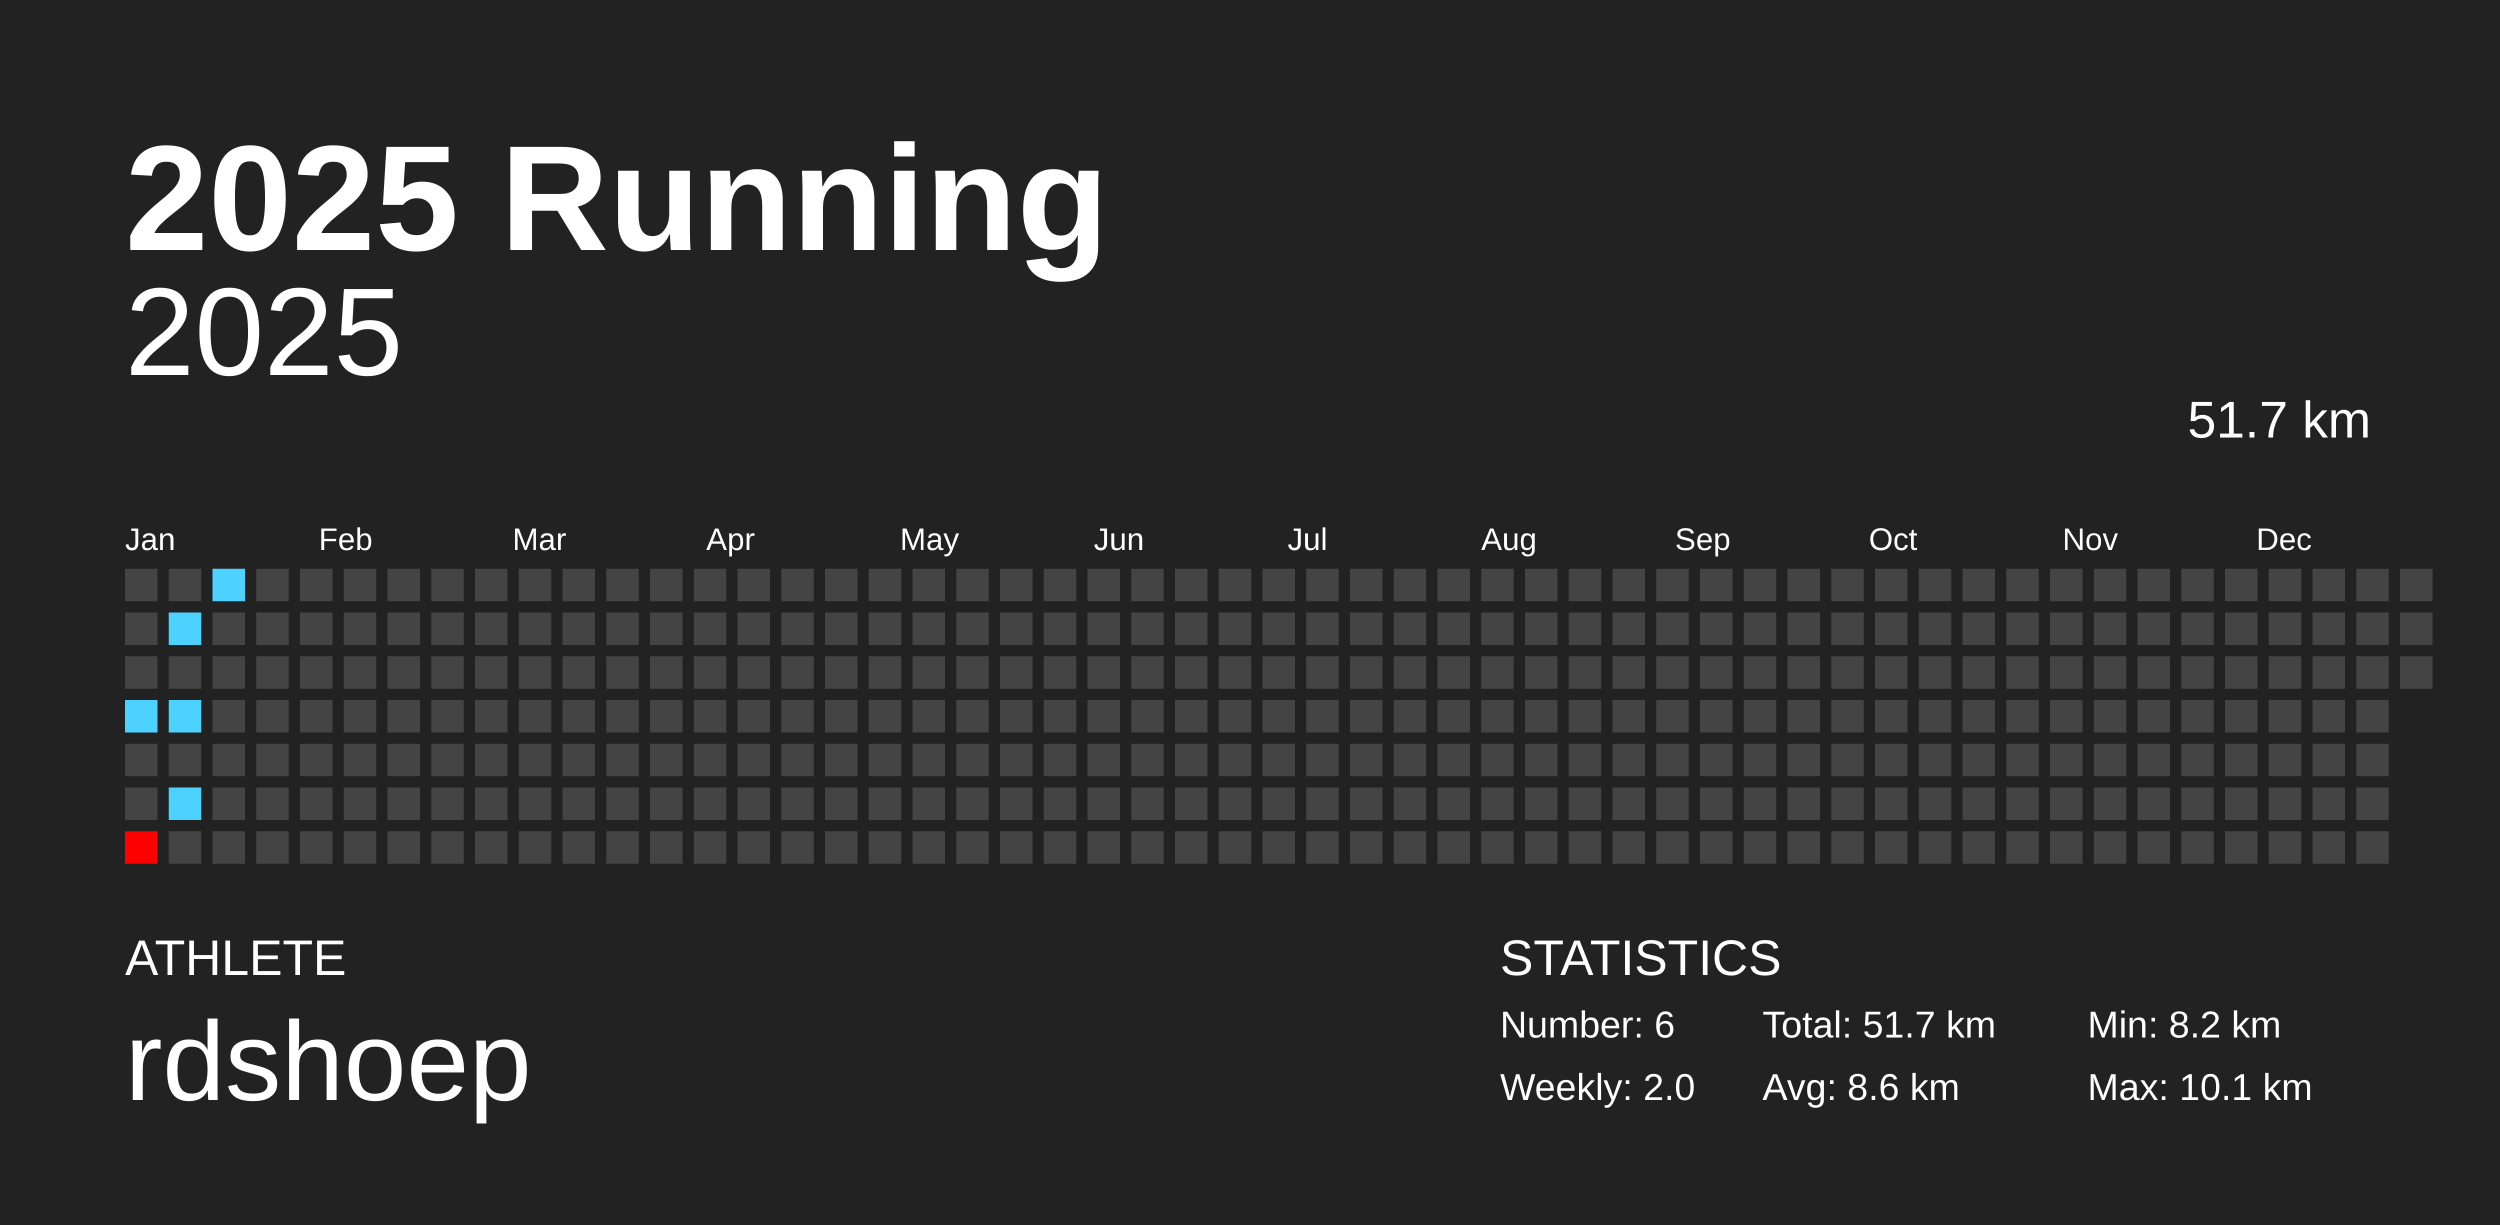
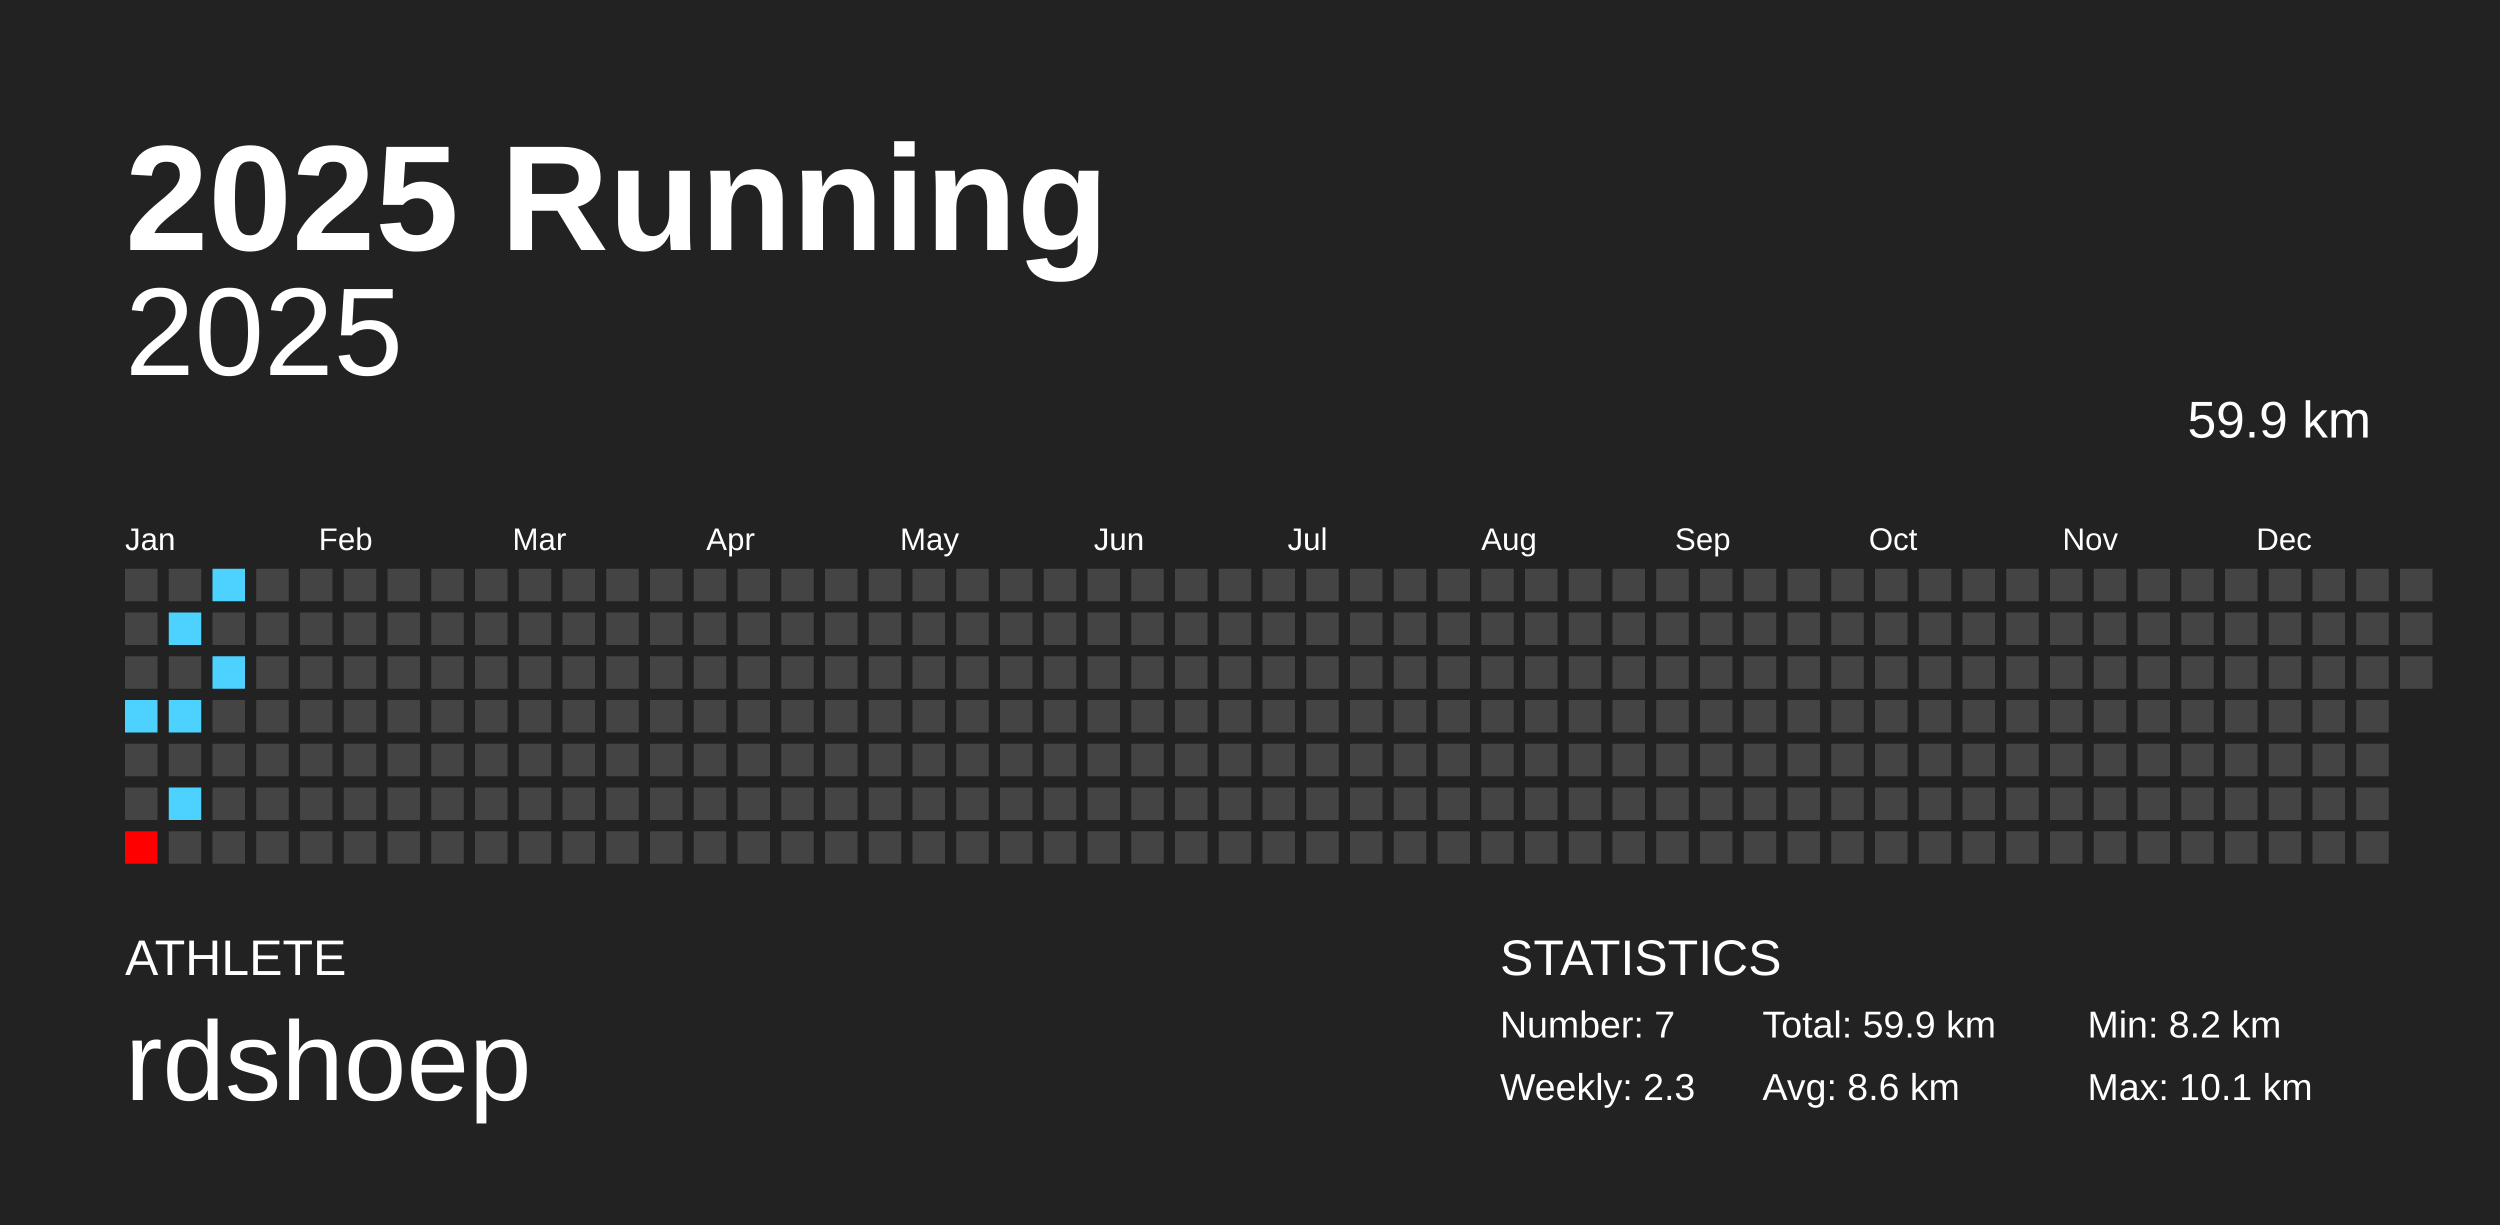
<svg xmlns="http://www.w3.org/2000/svg" baseProfile="full" height="98mm" version="1.1" viewBox="0,0,200,98" width="200mm">
  <defs />
  <rect fill="#222222" height="98" width="200" x="0" y="0" />
  <text fill="#FFFFFF" style="font-size:12px; font-family:Arial; font-weight:bold;" x="10" y="20">2025 Running</text>
  <text fill="#FFFFFF" style="font-size:4px; font-family:Arial" x="10" y="78">ATHLETE</text>
  <text fill="#FFFFFF" style="font-size:9px; font-family:Arial" x="10" y="88">rdshoep</text>
  <text fill="#FFFFFF" style="font-size:4px; font-family:Arial" x="120" y="78">STATISTICS</text>
-   <text fill="#FFFFFF" style="font-size:3px; font-family:Arial" x="120" y="83">Number: 6</text>
-   <text fill="#FFFFFF" style="font-size:3px; font-family:Arial" x="120" y="88">Weekly: 2.0</text>
-   <text fill="#FFFFFF" style="font-size:3px; font-family:Arial" x="141" y="83">Total: 51.7 km</text>
+   <text fill="#FFFFFF" style="font-size:3px; font-family:Arial" x="120" y="83">Number: 7</text>
+   <text fill="#FFFFFF" style="font-size:3px; font-family:Arial" x="120" y="88">Weekly: 2.3</text>
+   <text fill="#FFFFFF" style="font-size:3px; font-family:Arial" x="141" y="83">Total: 59.9 km</text>
  <text fill="#FFFFFF" style="font-size:3px; font-family:Arial" x="141" y="88">Avg: 8.6 km</text>
  <text fill="#FFFFFF" style="font-size:3px; font-family:Arial" x="167" y="83">Min: 8.2 km</text>
  <text fill="#FFFFFF" style="font-size:3px; font-family:Arial" x="167" y="88">Max: 10.1 km</text>
  <text alignment-baseline="hanging" fill="#FFFFFF" style="font-size:10.0px; font-family:Arial;" x="10" y="30">2025</text>
-   <text alignment-baseline="hanging" fill="#FFFFFF" style="font-size:4.125px; font-family:Arial;" x="175" y="35">51.7 km</text>
+   <text alignment-baseline="hanging" fill="#FFFFFF" style="font-size:4.125px; font-family:Arial;" x="175" y="35">59.9 km</text>
  <text fill="#FFFFFF" style="font-size:2.5px; font-family:Arial" x="10.0" y="44">Jan</text>
  <text fill="#FFFFFF" style="font-size:2.5px; font-family:Arial" x="25.5" y="44">Feb</text>
  <text fill="#FFFFFF" style="font-size:2.5px; font-family:Arial" x="41.0" y="44">Mar</text>
  <text fill="#FFFFFF" style="font-size:2.5px; font-family:Arial" x="56.5" y="44">Apr</text>
  <text fill="#FFFFFF" style="font-size:2.5px; font-family:Arial" x="72.0" y="44">May</text>
  <text fill="#FFFFFF" style="font-size:2.5px; font-family:Arial" x="87.5" y="44">Jun</text>
  <text fill="#FFFFFF" style="font-size:2.5px; font-family:Arial" x="103.0" y="44">Jul</text>
  <text fill="#FFFFFF" style="font-size:2.5px; font-family:Arial" x="118.5" y="44">Aug</text>
  <text fill="#FFFFFF" style="font-size:2.5px; font-family:Arial" x="134.0" y="44">Sep</text>
  <text fill="#FFFFFF" style="font-size:2.5px; font-family:Arial" x="149.5" y="44">Oct</text>
  <text fill="#FFFFFF" style="font-size:2.5px; font-family:Arial" x="165.0" y="44">Nov</text>
  <text fill="#FFFFFF" style="font-size:2.5px; font-family:Arial" x="180.5" y="44">Dec</text>
  <rect fill="#444444" height="2.6" width="2.6" x="10.0" y="45.5" />
  <rect fill="#444444" height="2.6" width="2.6" x="10.0" y="49.0" />
  <rect fill="#444444" height="2.6" width="2.6" x="10.0" y="52.5" />
  <rect fill="#4dd2ff" height="2.6" width="2.6" x="10.0" y="56.0" />
  <rect fill="#444444" height="2.6" width="2.6" x="10.0" y="59.5" />
  <rect fill="#444444" height="2.6" width="2.6" x="10.0" y="63.0" />
  <rect fill="#ff0000" height="2.6" width="2.6" x="10.0" y="66.5" />
  <rect fill="#444444" height="2.6" width="2.6" x="13.5" y="45.5" />
  <rect fill="#4dd2ff" height="2.6" width="2.6" x="13.5" y="49.0" />
  <rect fill="#444444" height="2.6" width="2.6" x="13.5" y="52.5" />
  <rect fill="#4dd2ff" height="2.6" width="2.6" x="13.5" y="56.0" />
  <rect fill="#444444" height="2.6" width="2.6" x="13.5" y="59.5" />
  <rect fill="#4dd2ff" height="2.6" width="2.6" x="13.5" y="63.0" />
  <rect fill="#444444" height="2.6" width="2.6" x="13.5" y="66.5" />
  <rect fill="#4dd2ff" height="2.6" width="2.6" x="17.0" y="45.5" />
  <rect fill="#444444" height="2.6" width="2.6" x="17.0" y="49.0" />
-   <rect fill="#444444" height="2.6" width="2.6" x="17.0" y="52.5" />
+   <rect fill="#4dd2ff" height="2.6" width="2.6" x="17.0" y="52.5" />
  <rect fill="#444444" height="2.6" width="2.6" x="17.0" y="56.0" />
  <rect fill="#444444" height="2.6" width="2.6" x="17.0" y="59.5" />
  <rect fill="#444444" height="2.6" width="2.6" x="17.0" y="63.0" />
  <rect fill="#444444" height="2.6" width="2.6" x="17.0" y="66.5" />
  <rect fill="#444444" height="2.6" width="2.6" x="20.5" y="45.5" />
  <rect fill="#444444" height="2.6" width="2.6" x="20.5" y="49.0" />
  <rect fill="#444444" height="2.6" width="2.6" x="20.5" y="52.5" />
  <rect fill="#444444" height="2.6" width="2.6" x="20.5" y="56.0" />
  <rect fill="#444444" height="2.6" width="2.6" x="20.5" y="59.5" />
  <rect fill="#444444" height="2.6" width="2.6" x="20.5" y="63.0" />
  <rect fill="#444444" height="2.6" width="2.6" x="20.5" y="66.5" />
  <rect fill="#444444" height="2.6" width="2.6" x="24.0" y="45.5" />
  <rect fill="#444444" height="2.6" width="2.6" x="24.0" y="49.0" />
  <rect fill="#444444" height="2.6" width="2.6" x="24.0" y="52.5" />
  <rect fill="#444444" height="2.6" width="2.6" x="24.0" y="56.0" />
  <rect fill="#444444" height="2.6" width="2.6" x="24.0" y="59.5" />
  <rect fill="#444444" height="2.6" width="2.6" x="24.0" y="63.0" />
  <rect fill="#444444" height="2.6" width="2.6" x="24.0" y="66.5" />
  <rect fill="#444444" height="2.6" width="2.6" x="27.5" y="45.5" />
  <rect fill="#444444" height="2.6" width="2.6" x="27.5" y="49.0" />
  <rect fill="#444444" height="2.6" width="2.6" x="27.5" y="52.5" />
  <rect fill="#444444" height="2.6" width="2.6" x="27.5" y="56.0" />
  <rect fill="#444444" height="2.6" width="2.6" x="27.5" y="59.5" />
  <rect fill="#444444" height="2.6" width="2.6" x="27.5" y="63.0" />
  <rect fill="#444444" height="2.6" width="2.6" x="27.5" y="66.5" />
  <rect fill="#444444" height="2.6" width="2.6" x="31.0" y="45.5" />
  <rect fill="#444444" height="2.6" width="2.6" x="31.0" y="49.0" />
  <rect fill="#444444" height="2.6" width="2.6" x="31.0" y="52.5" />
  <rect fill="#444444" height="2.6" width="2.6" x="31.0" y="56.0" />
  <rect fill="#444444" height="2.6" width="2.6" x="31.0" y="59.5" />
  <rect fill="#444444" height="2.6" width="2.6" x="31.0" y="63.0" />
  <rect fill="#444444" height="2.6" width="2.6" x="31.0" y="66.5" />
  <rect fill="#444444" height="2.6" width="2.6" x="34.5" y="45.5" />
  <rect fill="#444444" height="2.6" width="2.6" x="34.5" y="49.0" />
  <rect fill="#444444" height="2.6" width="2.6" x="34.5" y="52.5" />
  <rect fill="#444444" height="2.6" width="2.6" x="34.5" y="56.0" />
  <rect fill="#444444" height="2.6" width="2.6" x="34.5" y="59.5" />
  <rect fill="#444444" height="2.6" width="2.6" x="34.5" y="63.0" />
  <rect fill="#444444" height="2.6" width="2.6" x="34.5" y="66.5" />
  <rect fill="#444444" height="2.6" width="2.6" x="38.0" y="45.5" />
  <rect fill="#444444" height="2.6" width="2.6" x="38.0" y="49.0" />
  <rect fill="#444444" height="2.6" width="2.6" x="38.0" y="52.5" />
  <rect fill="#444444" height="2.6" width="2.6" x="38.0" y="56.0" />
  <rect fill="#444444" height="2.6" width="2.6" x="38.0" y="59.5" />
  <rect fill="#444444" height="2.6" width="2.6" x="38.0" y="63.0" />
  <rect fill="#444444" height="2.6" width="2.6" x="38.0" y="66.5" />
  <rect fill="#444444" height="2.6" width="2.6" x="41.5" y="45.5" />
  <rect fill="#444444" height="2.6" width="2.6" x="41.5" y="49.0" />
  <rect fill="#444444" height="2.6" width="2.6" x="41.5" y="52.5" />
  <rect fill="#444444" height="2.6" width="2.6" x="41.5" y="56.0" />
  <rect fill="#444444" height="2.6" width="2.6" x="41.5" y="59.5" />
  <rect fill="#444444" height="2.6" width="2.6" x="41.5" y="63.0" />
  <rect fill="#444444" height="2.6" width="2.6" x="41.5" y="66.5" />
  <rect fill="#444444" height="2.6" width="2.6" x="45.0" y="45.5" />
  <rect fill="#444444" height="2.6" width="2.6" x="45.0" y="49.0" />
  <rect fill="#444444" height="2.6" width="2.6" x="45.0" y="52.5" />
  <rect fill="#444444" height="2.6" width="2.6" x="45.0" y="56.0" />
  <rect fill="#444444" height="2.6" width="2.6" x="45.0" y="59.5" />
  <rect fill="#444444" height="2.6" width="2.6" x="45.0" y="63.0" />
  <rect fill="#444444" height="2.6" width="2.6" x="45.0" y="66.5" />
  <rect fill="#444444" height="2.6" width="2.6" x="48.5" y="45.5" />
  <rect fill="#444444" height="2.6" width="2.6" x="48.5" y="49.0" />
  <rect fill="#444444" height="2.6" width="2.6" x="48.5" y="52.5" />
  <rect fill="#444444" height="2.6" width="2.6" x="48.5" y="56.0" />
  <rect fill="#444444" height="2.6" width="2.6" x="48.5" y="59.5" />
  <rect fill="#444444" height="2.6" width="2.6" x="48.5" y="63.0" />
  <rect fill="#444444" height="2.6" width="2.6" x="48.5" y="66.5" />
  <rect fill="#444444" height="2.6" width="2.6" x="52.0" y="45.5" />
  <rect fill="#444444" height="2.6" width="2.6" x="52.0" y="49.0" />
  <rect fill="#444444" height="2.6" width="2.6" x="52.0" y="52.5" />
  <rect fill="#444444" height="2.6" width="2.6" x="52.0" y="56.0" />
  <rect fill="#444444" height="2.6" width="2.6" x="52.0" y="59.5" />
  <rect fill="#444444" height="2.6" width="2.6" x="52.0" y="63.0" />
  <rect fill="#444444" height="2.6" width="2.6" x="52.0" y="66.5" />
  <rect fill="#444444" height="2.6" width="2.6" x="55.5" y="45.5" />
  <rect fill="#444444" height="2.6" width="2.6" x="55.5" y="49.0" />
  <rect fill="#444444" height="2.6" width="2.6" x="55.5" y="52.5" />
  <rect fill="#444444" height="2.6" width="2.6" x="55.5" y="56.0" />
  <rect fill="#444444" height="2.6" width="2.6" x="55.5" y="59.5" />
  <rect fill="#444444" height="2.6" width="2.6" x="55.5" y="63.0" />
  <rect fill="#444444" height="2.6" width="2.6" x="55.5" y="66.5" />
  <rect fill="#444444" height="2.6" width="2.6" x="59.0" y="45.5" />
  <rect fill="#444444" height="2.6" width="2.6" x="59.0" y="49.0" />
  <rect fill="#444444" height="2.6" width="2.6" x="59.0" y="52.5" />
  <rect fill="#444444" height="2.6" width="2.6" x="59.0" y="56.0" />
  <rect fill="#444444" height="2.6" width="2.6" x="59.0" y="59.5" />
  <rect fill="#444444" height="2.6" width="2.6" x="59.0" y="63.0" />
  <rect fill="#444444" height="2.6" width="2.6" x="59.0" y="66.5" />
  <rect fill="#444444" height="2.6" width="2.6" x="62.5" y="45.5" />
  <rect fill="#444444" height="2.6" width="2.6" x="62.5" y="49.0" />
  <rect fill="#444444" height="2.6" width="2.6" x="62.5" y="52.5" />
  <rect fill="#444444" height="2.6" width="2.6" x="62.5" y="56.0" />
  <rect fill="#444444" height="2.6" width="2.6" x="62.5" y="59.5" />
  <rect fill="#444444" height="2.6" width="2.6" x="62.5" y="63.0" />
  <rect fill="#444444" height="2.6" width="2.6" x="62.5" y="66.5" />
  <rect fill="#444444" height="2.6" width="2.6" x="66.0" y="45.5" />
  <rect fill="#444444" height="2.6" width="2.6" x="66.0" y="49.0" />
  <rect fill="#444444" height="2.6" width="2.6" x="66.0" y="52.5" />
  <rect fill="#444444" height="2.6" width="2.6" x="66.0" y="56.0" />
  <rect fill="#444444" height="2.6" width="2.6" x="66.0" y="59.5" />
  <rect fill="#444444" height="2.6" width="2.6" x="66.0" y="63.0" />
  <rect fill="#444444" height="2.6" width="2.6" x="66.0" y="66.5" />
  <rect fill="#444444" height="2.6" width="2.6" x="69.5" y="45.5" />
  <rect fill="#444444" height="2.6" width="2.6" x="69.5" y="49.0" />
  <rect fill="#444444" height="2.6" width="2.6" x="69.5" y="52.5" />
  <rect fill="#444444" height="2.6" width="2.6" x="69.5" y="56.0" />
  <rect fill="#444444" height="2.6" width="2.6" x="69.5" y="59.5" />
  <rect fill="#444444" height="2.6" width="2.6" x="69.5" y="63.0" />
  <rect fill="#444444" height="2.6" width="2.6" x="69.5" y="66.5" />
  <rect fill="#444444" height="2.6" width="2.6" x="73.0" y="45.5" />
  <rect fill="#444444" height="2.6" width="2.6" x="73.0" y="49.0" />
  <rect fill="#444444" height="2.6" width="2.6" x="73.0" y="52.5" />
  <rect fill="#444444" height="2.6" width="2.6" x="73.0" y="56.0" />
  <rect fill="#444444" height="2.6" width="2.6" x="73.0" y="59.5" />
  <rect fill="#444444" height="2.6" width="2.6" x="73.0" y="63.0" />
  <rect fill="#444444" height="2.6" width="2.6" x="73.0" y="66.5" />
  <rect fill="#444444" height="2.6" width="2.6" x="76.5" y="45.5" />
  <rect fill="#444444" height="2.6" width="2.6" x="76.5" y="49.0" />
  <rect fill="#444444" height="2.6" width="2.6" x="76.5" y="52.5" />
  <rect fill="#444444" height="2.6" width="2.6" x="76.5" y="56.0" />
  <rect fill="#444444" height="2.6" width="2.6" x="76.5" y="59.5" />
  <rect fill="#444444" height="2.6" width="2.6" x="76.5" y="63.0" />
  <rect fill="#444444" height="2.6" width="2.6" x="76.5" y="66.5" />
  <rect fill="#444444" height="2.6" width="2.6" x="80.0" y="45.5" />
  <rect fill="#444444" height="2.6" width="2.6" x="80.0" y="49.0" />
  <rect fill="#444444" height="2.6" width="2.6" x="80.0" y="52.5" />
  <rect fill="#444444" height="2.6" width="2.6" x="80.0" y="56.0" />
  <rect fill="#444444" height="2.6" width="2.6" x="80.0" y="59.5" />
  <rect fill="#444444" height="2.6" width="2.6" x="80.0" y="63.0" />
  <rect fill="#444444" height="2.6" width="2.6" x="80.0" y="66.5" />
  <rect fill="#444444" height="2.6" width="2.6" x="83.5" y="45.5" />
  <rect fill="#444444" height="2.6" width="2.6" x="83.5" y="49.0" />
  <rect fill="#444444" height="2.6" width="2.6" x="83.5" y="52.5" />
  <rect fill="#444444" height="2.6" width="2.6" x="83.5" y="56.0" />
  <rect fill="#444444" height="2.6" width="2.6" x="83.5" y="59.5" />
  <rect fill="#444444" height="2.6" width="2.6" x="83.5" y="63.0" />
  <rect fill="#444444" height="2.6" width="2.6" x="83.5" y="66.5" />
  <rect fill="#444444" height="2.6" width="2.6" x="87.0" y="45.5" />
  <rect fill="#444444" height="2.6" width="2.6" x="87.0" y="49.0" />
  <rect fill="#444444" height="2.6" width="2.6" x="87.0" y="52.5" />
  <rect fill="#444444" height="2.6" width="2.6" x="87.0" y="56.0" />
  <rect fill="#444444" height="2.6" width="2.6" x="87.0" y="59.5" />
  <rect fill="#444444" height="2.6" width="2.6" x="87.0" y="63.0" />
  <rect fill="#444444" height="2.6" width="2.6" x="87.0" y="66.5" />
  <rect fill="#444444" height="2.6" width="2.6" x="90.5" y="45.5" />
  <rect fill="#444444" height="2.6" width="2.6" x="90.5" y="49.0" />
  <rect fill="#444444" height="2.6" width="2.6" x="90.5" y="52.5" />
  <rect fill="#444444" height="2.6" width="2.6" x="90.5" y="56.0" />
  <rect fill="#444444" height="2.6" width="2.6" x="90.5" y="59.5" />
  <rect fill="#444444" height="2.6" width="2.6" x="90.5" y="63.0" />
  <rect fill="#444444" height="2.6" width="2.6" x="90.5" y="66.5" />
  <rect fill="#444444" height="2.6" width="2.6" x="94.0" y="45.5" />
  <rect fill="#444444" height="2.6" width="2.6" x="94.0" y="49.0" />
  <rect fill="#444444" height="2.6" width="2.6" x="94.0" y="52.5" />
  <rect fill="#444444" height="2.6" width="2.6" x="94.0" y="56.0" />
  <rect fill="#444444" height="2.6" width="2.6" x="94.0" y="59.5" />
  <rect fill="#444444" height="2.6" width="2.6" x="94.0" y="63.0" />
  <rect fill="#444444" height="2.6" width="2.6" x="94.0" y="66.5" />
  <rect fill="#444444" height="2.6" width="2.6" x="97.5" y="45.5" />
  <rect fill="#444444" height="2.6" width="2.6" x="97.5" y="49.0" />
  <rect fill="#444444" height="2.6" width="2.6" x="97.5" y="52.5" />
  <rect fill="#444444" height="2.6" width="2.6" x="97.5" y="56.0" />
  <rect fill="#444444" height="2.6" width="2.6" x="97.5" y="59.5" />
  <rect fill="#444444" height="2.6" width="2.6" x="97.5" y="63.0" />
  <rect fill="#444444" height="2.6" width="2.6" x="97.5" y="66.5" />
  <rect fill="#444444" height="2.6" width="2.6" x="101.0" y="45.5" />
  <rect fill="#444444" height="2.6" width="2.6" x="101.0" y="49.0" />
  <rect fill="#444444" height="2.6" width="2.6" x="101.0" y="52.5" />
  <rect fill="#444444" height="2.6" width="2.6" x="101.0" y="56.0" />
  <rect fill="#444444" height="2.6" width="2.6" x="101.0" y="59.5" />
  <rect fill="#444444" height="2.6" width="2.6" x="101.0" y="63.0" />
  <rect fill="#444444" height="2.6" width="2.6" x="101.0" y="66.5" />
  <rect fill="#444444" height="2.6" width="2.6" x="104.5" y="45.5" />
  <rect fill="#444444" height="2.6" width="2.6" x="104.5" y="49.0" />
  <rect fill="#444444" height="2.6" width="2.6" x="104.5" y="52.5" />
  <rect fill="#444444" height="2.6" width="2.6" x="104.5" y="56.0" />
  <rect fill="#444444" height="2.6" width="2.6" x="104.5" y="59.5" />
  <rect fill="#444444" height="2.6" width="2.6" x="104.5" y="63.0" />
  <rect fill="#444444" height="2.6" width="2.6" x="104.5" y="66.5" />
  <rect fill="#444444" height="2.6" width="2.6" x="108.0" y="45.5" />
  <rect fill="#444444" height="2.6" width="2.6" x="108.0" y="49.0" />
  <rect fill="#444444" height="2.6" width="2.6" x="108.0" y="52.5" />
  <rect fill="#444444" height="2.6" width="2.6" x="108.0" y="56.0" />
  <rect fill="#444444" height="2.6" width="2.6" x="108.0" y="59.5" />
  <rect fill="#444444" height="2.6" width="2.6" x="108.0" y="63.0" />
  <rect fill="#444444" height="2.6" width="2.6" x="108.0" y="66.5" />
  <rect fill="#444444" height="2.6" width="2.6" x="111.5" y="45.5" />
  <rect fill="#444444" height="2.6" width="2.6" x="111.5" y="49.0" />
  <rect fill="#444444" height="2.6" width="2.6" x="111.5" y="52.5" />
  <rect fill="#444444" height="2.6" width="2.6" x="111.5" y="56.0" />
  <rect fill="#444444" height="2.6" width="2.6" x="111.5" y="59.5" />
  <rect fill="#444444" height="2.6" width="2.6" x="111.5" y="63.0" />
  <rect fill="#444444" height="2.6" width="2.6" x="111.5" y="66.5" />
  <rect fill="#444444" height="2.6" width="2.6" x="115.0" y="45.5" />
  <rect fill="#444444" height="2.6" width="2.6" x="115.0" y="49.0" />
  <rect fill="#444444" height="2.6" width="2.6" x="115.0" y="52.5" />
  <rect fill="#444444" height="2.6" width="2.6" x="115.0" y="56.0" />
  <rect fill="#444444" height="2.6" width="2.6" x="115.0" y="59.5" />
  <rect fill="#444444" height="2.6" width="2.6" x="115.0" y="63.0" />
  <rect fill="#444444" height="2.6" width="2.6" x="115.0" y="66.5" />
  <rect fill="#444444" height="2.6" width="2.6" x="118.5" y="45.5" />
  <rect fill="#444444" height="2.6" width="2.6" x="118.5" y="49.0" />
  <rect fill="#444444" height="2.6" width="2.6" x="118.5" y="52.5" />
  <rect fill="#444444" height="2.6" width="2.6" x="118.5" y="56.0" />
  <rect fill="#444444" height="2.6" width="2.6" x="118.5" y="59.5" />
  <rect fill="#444444" height="2.6" width="2.6" x="118.5" y="63.0" />
  <rect fill="#444444" height="2.6" width="2.6" x="118.5" y="66.5" />
  <rect fill="#444444" height="2.6" width="2.6" x="122.0" y="45.5" />
  <rect fill="#444444" height="2.6" width="2.6" x="122.0" y="49.0" />
  <rect fill="#444444" height="2.6" width="2.6" x="122.0" y="52.5" />
  <rect fill="#444444" height="2.6" width="2.6" x="122.0" y="56.0" />
  <rect fill="#444444" height="2.6" width="2.6" x="122.0" y="59.5" />
  <rect fill="#444444" height="2.6" width="2.6" x="122.0" y="63.0" />
  <rect fill="#444444" height="2.6" width="2.6" x="122.0" y="66.5" />
  <rect fill="#444444" height="2.6" width="2.6" x="125.5" y="45.5" />
  <rect fill="#444444" height="2.6" width="2.6" x="125.5" y="49.0" />
  <rect fill="#444444" height="2.6" width="2.6" x="125.5" y="52.5" />
  <rect fill="#444444" height="2.6" width="2.6" x="125.5" y="56.0" />
  <rect fill="#444444" height="2.6" width="2.6" x="125.5" y="59.5" />
  <rect fill="#444444" height="2.6" width="2.6" x="125.5" y="63.0" />
  <rect fill="#444444" height="2.6" width="2.6" x="125.5" y="66.5" />
  <rect fill="#444444" height="2.6" width="2.6" x="129.0" y="45.5" />
  <rect fill="#444444" height="2.6" width="2.6" x="129.0" y="49.0" />
  <rect fill="#444444" height="2.6" width="2.6" x="129.0" y="52.5" />
  <rect fill="#444444" height="2.6" width="2.6" x="129.0" y="56.0" />
  <rect fill="#444444" height="2.6" width="2.6" x="129.0" y="59.5" />
  <rect fill="#444444" height="2.6" width="2.6" x="129.0" y="63.0" />
  <rect fill="#444444" height="2.6" width="2.6" x="129.0" y="66.5" />
  <rect fill="#444444" height="2.6" width="2.6" x="132.5" y="45.5" />
  <rect fill="#444444" height="2.6" width="2.6" x="132.5" y="49.0" />
  <rect fill="#444444" height="2.6" width="2.6" x="132.5" y="52.5" />
  <rect fill="#444444" height="2.6" width="2.6" x="132.5" y="56.0" />
  <rect fill="#444444" height="2.6" width="2.6" x="132.5" y="59.5" />
  <rect fill="#444444" height="2.6" width="2.6" x="132.5" y="63.0" />
  <rect fill="#444444" height="2.6" width="2.6" x="132.5" y="66.5" />
  <rect fill="#444444" height="2.6" width="2.6" x="136.0" y="45.5" />
  <rect fill="#444444" height="2.6" width="2.6" x="136.0" y="49.0" />
  <rect fill="#444444" height="2.6" width="2.6" x="136.0" y="52.5" />
  <rect fill="#444444" height="2.6" width="2.6" x="136.0" y="56.0" />
  <rect fill="#444444" height="2.6" width="2.6" x="136.0" y="59.5" />
  <rect fill="#444444" height="2.6" width="2.6" x="136.0" y="63.0" />
  <rect fill="#444444" height="2.6" width="2.6" x="136.0" y="66.5" />
  <rect fill="#444444" height="2.6" width="2.6" x="139.5" y="45.5" />
  <rect fill="#444444" height="2.6" width="2.6" x="139.5" y="49.0" />
  <rect fill="#444444" height="2.6" width="2.6" x="139.5" y="52.5" />
  <rect fill="#444444" height="2.6" width="2.6" x="139.5" y="56.0" />
  <rect fill="#444444" height="2.6" width="2.6" x="139.5" y="59.5" />
  <rect fill="#444444" height="2.6" width="2.6" x="139.5" y="63.0" />
  <rect fill="#444444" height="2.6" width="2.6" x="139.5" y="66.5" />
  <rect fill="#444444" height="2.6" width="2.6" x="143.0" y="45.5" />
  <rect fill="#444444" height="2.6" width="2.6" x="143.0" y="49.0" />
  <rect fill="#444444" height="2.6" width="2.6" x="143.0" y="52.5" />
  <rect fill="#444444" height="2.6" width="2.6" x="143.0" y="56.0" />
  <rect fill="#444444" height="2.6" width="2.6" x="143.0" y="59.5" />
  <rect fill="#444444" height="2.6" width="2.6" x="143.0" y="63.0" />
  <rect fill="#444444" height="2.6" width="2.6" x="143.0" y="66.5" />
  <rect fill="#444444" height="2.6" width="2.6" x="146.5" y="45.5" />
  <rect fill="#444444" height="2.6" width="2.6" x="146.5" y="49.0" />
  <rect fill="#444444" height="2.6" width="2.6" x="146.5" y="52.5" />
  <rect fill="#444444" height="2.6" width="2.6" x="146.5" y="56.0" />
  <rect fill="#444444" height="2.6" width="2.6" x="146.5" y="59.5" />
  <rect fill="#444444" height="2.6" width="2.6" x="146.5" y="63.0" />
  <rect fill="#444444" height="2.6" width="2.6" x="146.5" y="66.5" />
  <rect fill="#444444" height="2.6" width="2.6" x="150.0" y="45.5" />
  <rect fill="#444444" height="2.6" width="2.6" x="150.0" y="49.0" />
  <rect fill="#444444" height="2.6" width="2.6" x="150.0" y="52.5" />
  <rect fill="#444444" height="2.6" width="2.6" x="150.0" y="56.0" />
  <rect fill="#444444" height="2.6" width="2.6" x="150.0" y="59.5" />
  <rect fill="#444444" height="2.6" width="2.6" x="150.0" y="63.0" />
  <rect fill="#444444" height="2.6" width="2.6" x="150.0" y="66.5" />
  <rect fill="#444444" height="2.6" width="2.6" x="153.5" y="45.5" />
  <rect fill="#444444" height="2.6" width="2.6" x="153.5" y="49.0" />
  <rect fill="#444444" height="2.6" width="2.6" x="153.5" y="52.5" />
  <rect fill="#444444" height="2.6" width="2.6" x="153.5" y="56.0" />
  <rect fill="#444444" height="2.6" width="2.6" x="153.5" y="59.5" />
  <rect fill="#444444" height="2.6" width="2.6" x="153.5" y="63.0" />
  <rect fill="#444444" height="2.6" width="2.6" x="153.5" y="66.5" />
  <rect fill="#444444" height="2.6" width="2.6" x="157.0" y="45.5" />
  <rect fill="#444444" height="2.6" width="2.6" x="157.0" y="49.0" />
  <rect fill="#444444" height="2.6" width="2.6" x="157.0" y="52.5" />
  <rect fill="#444444" height="2.6" width="2.6" x="157.0" y="56.0" />
  <rect fill="#444444" height="2.6" width="2.6" x="157.0" y="59.5" />
  <rect fill="#444444" height="2.6" width="2.6" x="157.0" y="63.0" />
  <rect fill="#444444" height="2.6" width="2.6" x="157.0" y="66.5" />
  <rect fill="#444444" height="2.6" width="2.6" x="160.5" y="45.5" />
  <rect fill="#444444" height="2.6" width="2.6" x="160.5" y="49.0" />
  <rect fill="#444444" height="2.6" width="2.6" x="160.5" y="52.5" />
  <rect fill="#444444" height="2.6" width="2.6" x="160.5" y="56.0" />
  <rect fill="#444444" height="2.6" width="2.6" x="160.5" y="59.5" />
  <rect fill="#444444" height="2.6" width="2.6" x="160.5" y="63.0" />
  <rect fill="#444444" height="2.6" width="2.6" x="160.5" y="66.5" />
  <rect fill="#444444" height="2.6" width="2.6" x="164.0" y="45.5" />
  <rect fill="#444444" height="2.6" width="2.6" x="164.0" y="49.0" />
  <rect fill="#444444" height="2.6" width="2.6" x="164.0" y="52.5" />
  <rect fill="#444444" height="2.6" width="2.6" x="164.0" y="56.0" />
  <rect fill="#444444" height="2.6" width="2.6" x="164.0" y="59.5" />
  <rect fill="#444444" height="2.6" width="2.6" x="164.0" y="63.0" />
  <rect fill="#444444" height="2.6" width="2.6" x="164.0" y="66.5" />
  <rect fill="#444444" height="2.6" width="2.6" x="167.5" y="45.5" />
  <rect fill="#444444" height="2.6" width="2.6" x="167.5" y="49.0" />
  <rect fill="#444444" height="2.6" width="2.6" x="167.5" y="52.5" />
  <rect fill="#444444" height="2.6" width="2.6" x="167.5" y="56.0" />
  <rect fill="#444444" height="2.6" width="2.6" x="167.5" y="59.5" />
  <rect fill="#444444" height="2.6" width="2.6" x="167.5" y="63.0" />
  <rect fill="#444444" height="2.6" width="2.6" x="167.5" y="66.5" />
  <rect fill="#444444" height="2.6" width="2.6" x="171.0" y="45.5" />
  <rect fill="#444444" height="2.6" width="2.6" x="171.0" y="49.0" />
  <rect fill="#444444" height="2.6" width="2.6" x="171.0" y="52.5" />
  <rect fill="#444444" height="2.6" width="2.6" x="171.0" y="56.0" />
  <rect fill="#444444" height="2.6" width="2.6" x="171.0" y="59.5" />
  <rect fill="#444444" height="2.6" width="2.6" x="171.0" y="63.0" />
  <rect fill="#444444" height="2.6" width="2.6" x="171.0" y="66.5" />
  <rect fill="#444444" height="2.6" width="2.6" x="174.5" y="45.5" />
  <rect fill="#444444" height="2.6" width="2.6" x="174.5" y="49.0" />
  <rect fill="#444444" height="2.6" width="2.6" x="174.5" y="52.5" />
  <rect fill="#444444" height="2.6" width="2.6" x="174.5" y="56.0" />
  <rect fill="#444444" height="2.6" width="2.6" x="174.5" y="59.5" />
  <rect fill="#444444" height="2.6" width="2.6" x="174.5" y="63.0" />
  <rect fill="#444444" height="2.6" width="2.6" x="174.5" y="66.5" />
  <rect fill="#444444" height="2.6" width="2.6" x="178.0" y="45.5" />
  <rect fill="#444444" height="2.6" width="2.6" x="178.0" y="49.0" />
  <rect fill="#444444" height="2.6" width="2.6" x="178.0" y="52.5" />
  <rect fill="#444444" height="2.6" width="2.6" x="178.0" y="56.0" />
  <rect fill="#444444" height="2.6" width="2.6" x="178.0" y="59.5" />
  <rect fill="#444444" height="2.6" width="2.6" x="178.0" y="63.0" />
  <rect fill="#444444" height="2.6" width="2.6" x="178.0" y="66.5" />
  <rect fill="#444444" height="2.6" width="2.6" x="181.5" y="45.5" />
  <rect fill="#444444" height="2.6" width="2.6" x="181.5" y="49.0" />
  <rect fill="#444444" height="2.6" width="2.6" x="181.5" y="52.5" />
  <rect fill="#444444" height="2.6" width="2.6" x="181.5" y="56.0" />
  <rect fill="#444444" height="2.6" width="2.6" x="181.5" y="59.5" />
  <rect fill="#444444" height="2.6" width="2.6" x="181.5" y="63.0" />
  <rect fill="#444444" height="2.6" width="2.6" x="181.5" y="66.5" />
  <rect fill="#444444" height="2.6" width="2.6" x="185.0" y="45.5" />
  <rect fill="#444444" height="2.6" width="2.6" x="185.0" y="49.0" />
  <rect fill="#444444" height="2.6" width="2.6" x="185.0" y="52.5" />
  <rect fill="#444444" height="2.6" width="2.6" x="185.0" y="56.0" />
  <rect fill="#444444" height="2.6" width="2.6" x="185.0" y="59.5" />
  <rect fill="#444444" height="2.6" width="2.6" x="185.0" y="63.0" />
  <rect fill="#444444" height="2.6" width="2.6" x="185.0" y="66.5" />
  <rect fill="#444444" height="2.6" width="2.6" x="188.5" y="45.5" />
  <rect fill="#444444" height="2.6" width="2.6" x="188.5" y="49.0" />
  <rect fill="#444444" height="2.6" width="2.6" x="188.5" y="52.5" />
  <rect fill="#444444" height="2.6" width="2.6" x="188.5" y="56.0" />
  <rect fill="#444444" height="2.6" width="2.6" x="188.5" y="59.5" />
  <rect fill="#444444" height="2.6" width="2.6" x="188.5" y="63.0" />
  <rect fill="#444444" height="2.6" width="2.6" x="188.5" y="66.5" />
  <rect fill="#444444" height="2.6" width="2.6" x="192.0" y="45.5" />
  <rect fill="#444444" height="2.6" width="2.6" x="192.0" y="49.0" />
  <rect fill="#444444" height="2.6" width="2.6" x="192.0" y="52.5" />
</svg>
